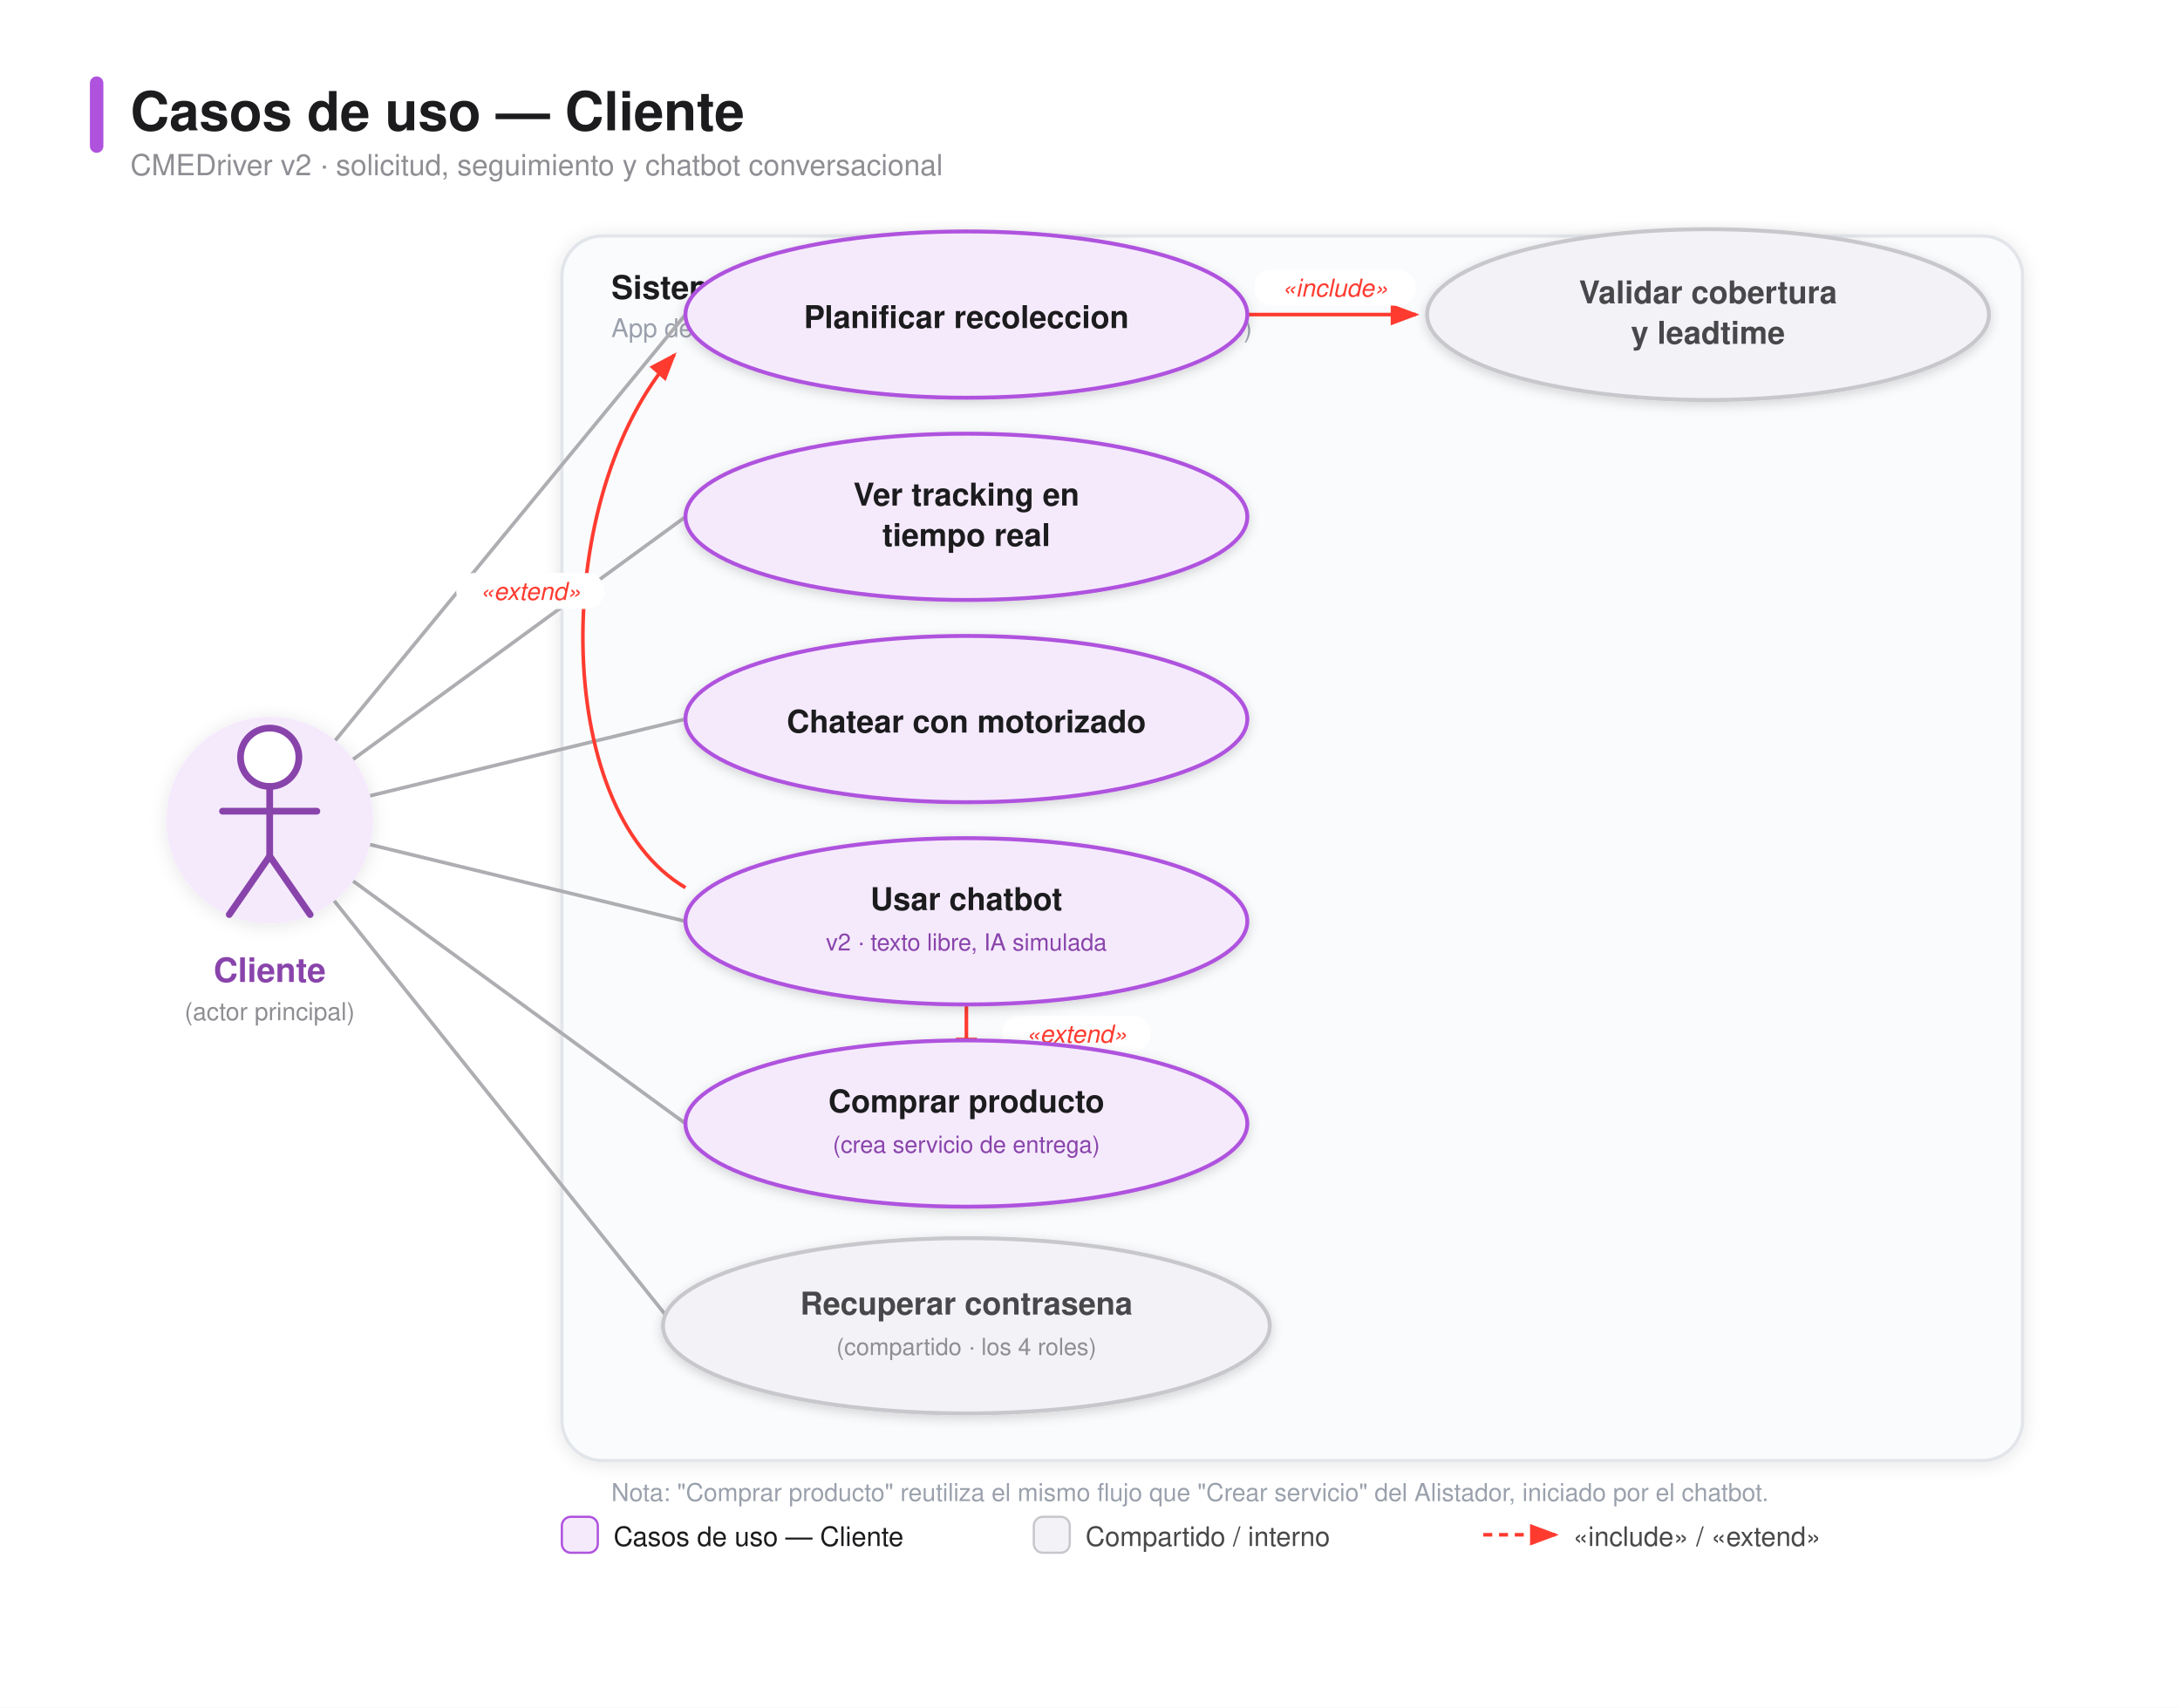
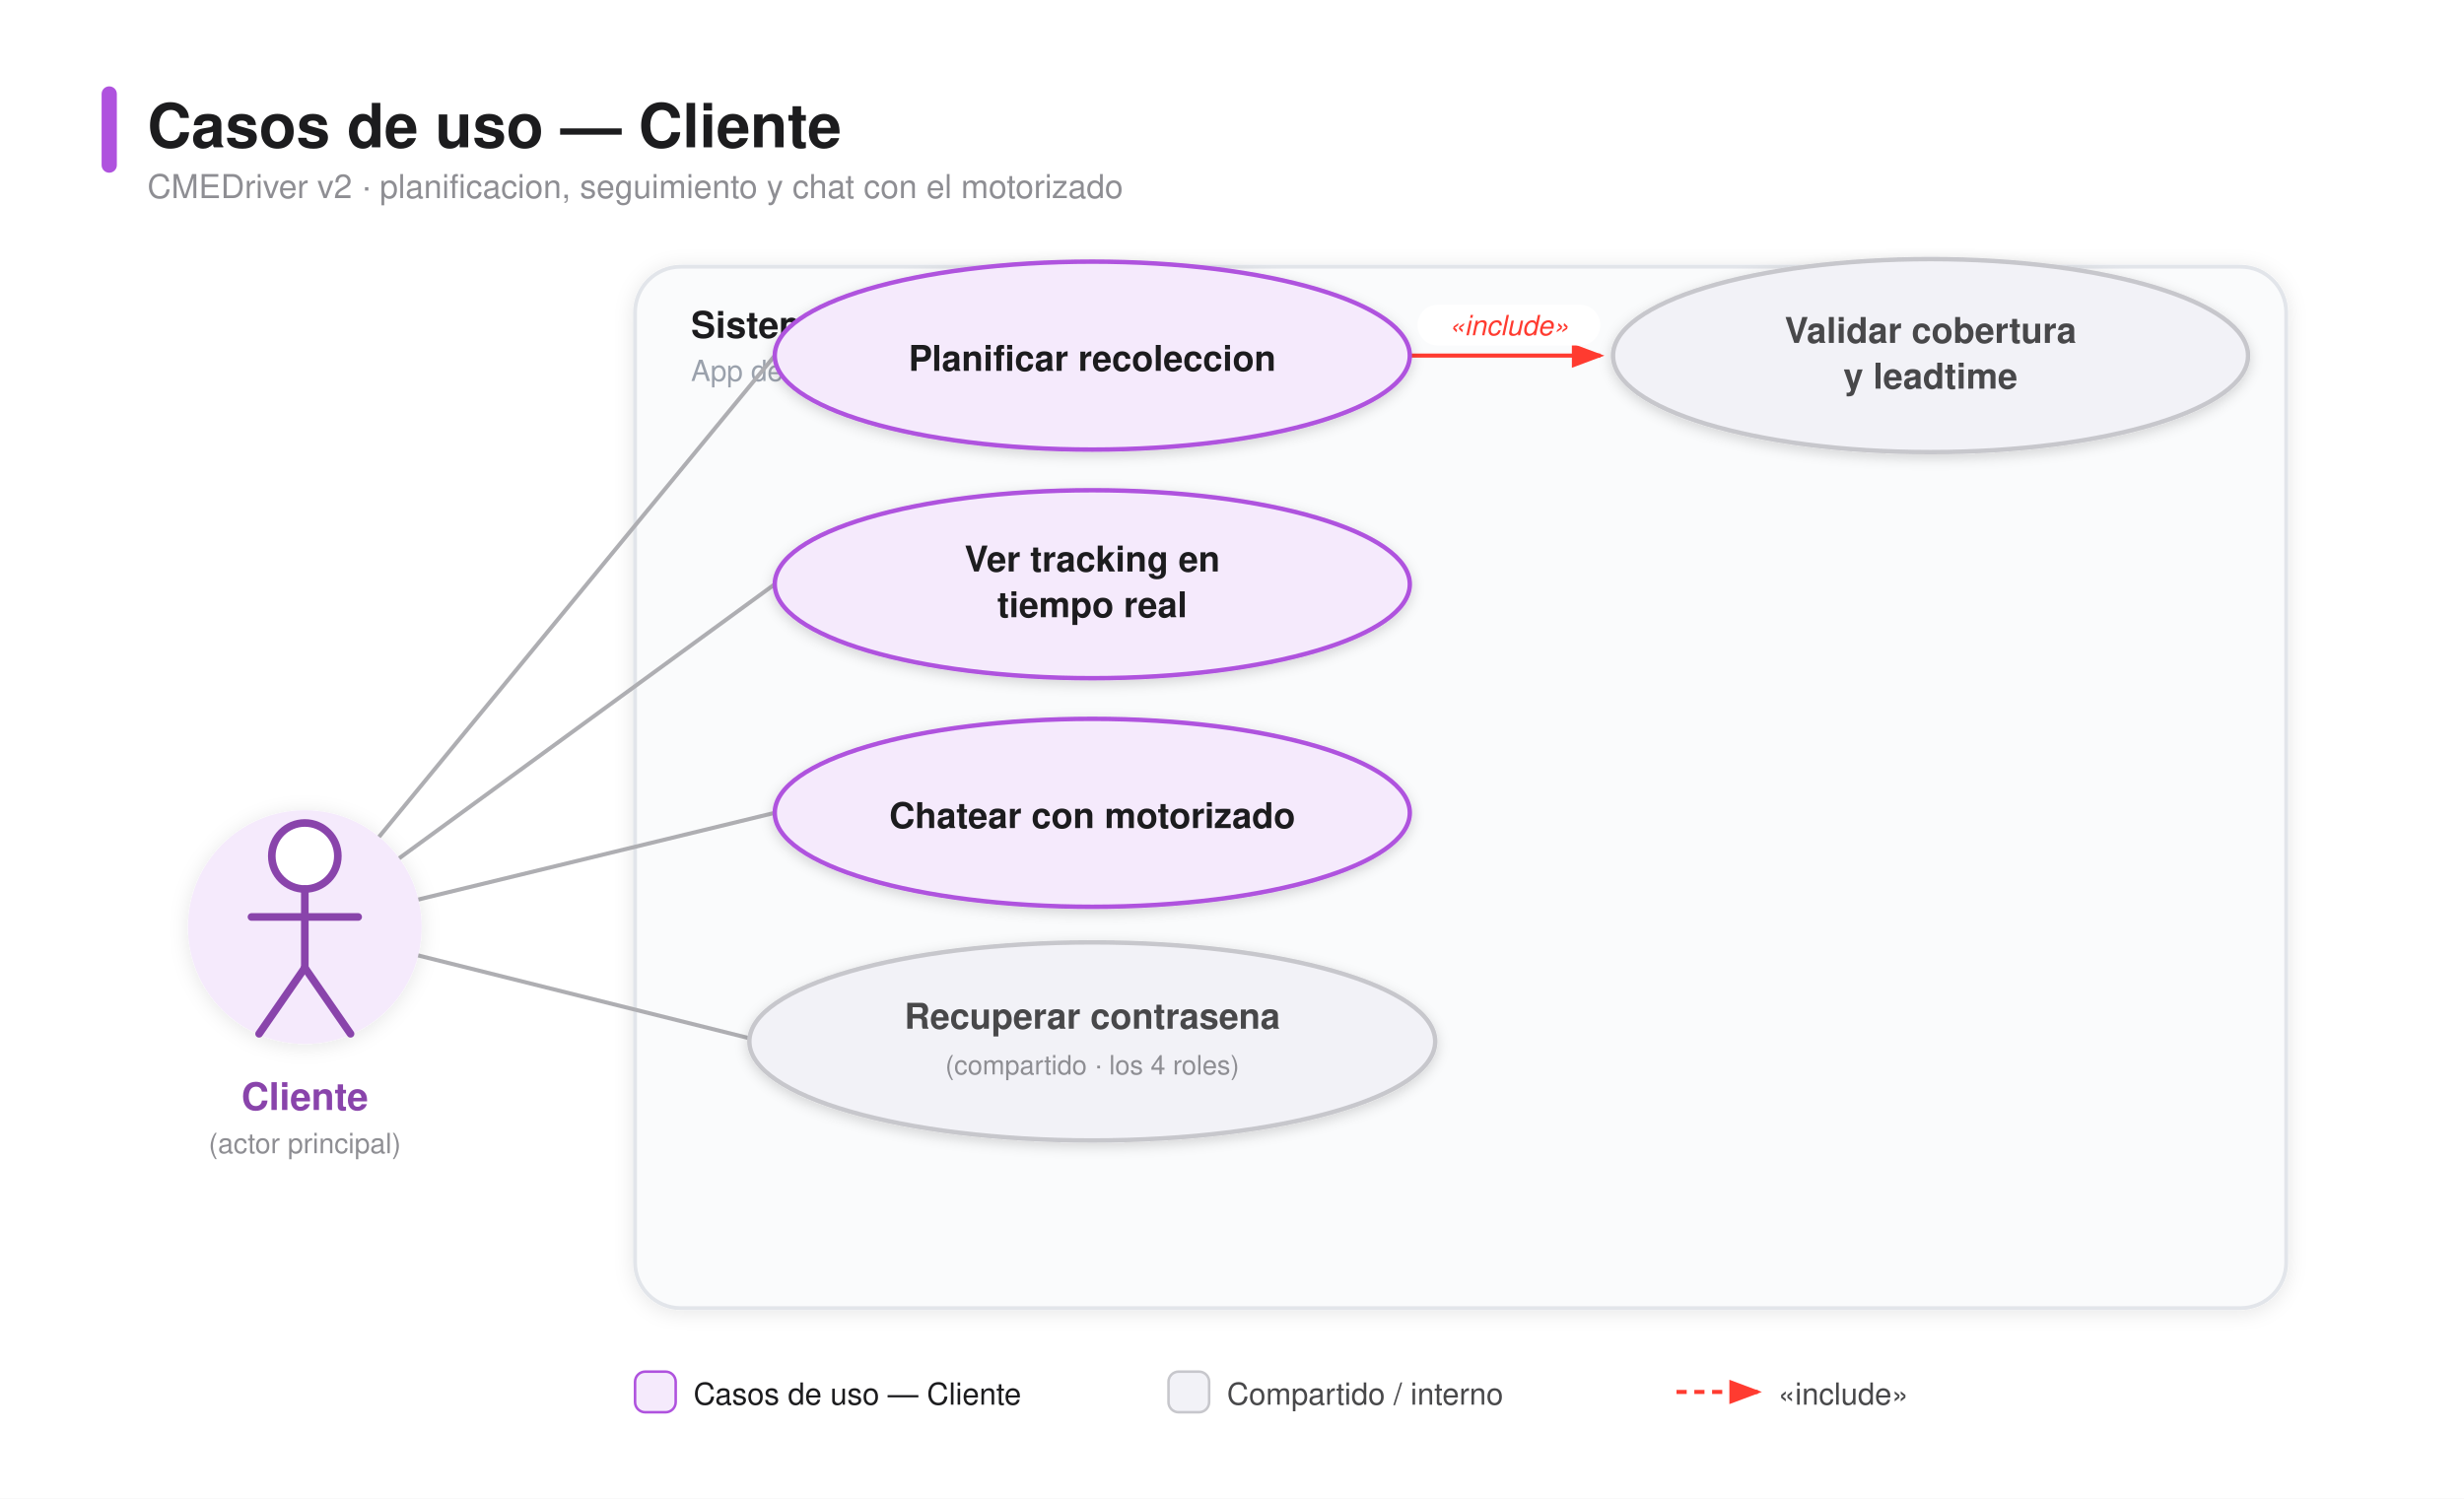
- <svg xmlns="http://www.w3.org/2000/svg" viewBox="0 0 970 760" font-family="-apple-system, BlinkMacSystemFont, 'Segoe UI', Helvetica, Arial, sans-serif">
+ <svg xmlns="http://www.w3.org/2000/svg" viewBox="0 0 970 590" font-family="-apple-system, BlinkMacSystemFont, 'Segoe UI', Helvetica, Arial, sans-serif">
  <defs>
    <filter id="shadow" x="-50%" y="-50%" width="200%" height="200%">
      <feDropShadow dx="0" dy="1.5" stdDeviation="2.5" flood-color="#1C1C1E" flood-opacity="0.16" />
    </filter>
    <filter id="shadowSoft" x="-50%" y="-50%" width="200%" height="200%">
      <feDropShadow dx="0" dy="1" stdDeviation="4" flood-color="#1C1C1E" flood-opacity="0.10" />
    </filter>
    <marker id="arrow" markerWidth="10" markerHeight="10" refX="7" refY="3" orient="auto">
      <path d="M0,0 L8,3 L0,6 Z" fill="#FF3B30" />
    </marker>
  </defs>
-   <rect x="0" y="0" width="970" height="760" fill="#ffffff" />
+   <rect x="0" y="0" width="970" height="590" fill="#ffffff" />
  <rect x="40" y="34" width="6" height="34" rx="3" fill="#AF52DE" />
  <text x="58" y="58" font-size="24" font-weight="700" fill="#1C1C1E">Casos de uso — Cliente</text>
-   <text x="58" y="78" font-size="13" fill="#8E8E93">CMEDriver v2 · solicitud, seguimiento y chatbot conversacional</text>
-   <rect x="250" y="105" width="650" height="545" rx="18" fill="#FAFBFC" stroke="#E2E5EA" stroke-width="1.5" filter="url(#shadowSoft)" />
+   <text x="58" y="78" font-size="13" fill="#8E8E93">CMEDriver v2 · planificacion, seguimiento y chat con el motorizado</text>
+   <rect x="250" y="105" width="650" height="410" rx="18" fill="#FAFBFC" stroke="#E2E5EA" stroke-width="1.5" filter="url(#shadowSoft)" />
  <text x="272" y="133" font-size="14.5" font-weight="700" fill="#1C1C1E">Sistema CMEDriver</text>
-   <text x="272" y="150" font-size="11.5" fill="#9AA1AC">App del cliente + WebSockets + chatbot (LLM simulado)</text>
+   <text x="272" y="150" font-size="11.5" fill="#9AA1AC">App del cliente + WebSockets</text>
  <g stroke="#AEAEB2" stroke-width="1.6" fill="none">
    <line x1="120" y1="365" x2="305" y2="140" />
    <line x1="120" y1="365" x2="305" y2="230" />
    <line x1="120" y1="365" x2="305" y2="320" />
-     <line x1="120" y1="365" x2="305" y2="410" />
-     <line x1="120" y1="365" x2="305" y2="500" />
-     <line x1="120" y1="365" x2="300" y2="590" />
+     <line x1="120" y1="365" x2="300" y2="410" />
  </g>
  <path d="M 555,140 C 590,140 600,140 630,140" stroke="#FF3B30" stroke-width="1.6" fill="none" marker-end="url(#arrow)" />
  <rect x="558" y="120" width="72" height="16" rx="8" fill="#ffffff" />
  <text x="594" y="132" text-anchor="middle" font-size="11" font-style="italic" fill="#FF3B30">«include»</text>
-   <path d="M 430,447 C 430,458 430,462 430,473" stroke="#FF3B30" stroke-width="1.6" fill="none" marker-end="url(#arrow)" />
-   <rect x="446" y="452" width="66" height="16" rx="8" fill="#ffffff" />
-   <text x="479" y="464" text-anchor="middle" font-size="11" font-style="italic" fill="#FF3B30">«extend»</text>
-   <path d="M 305,395 C 245,360 245,220 300,158" stroke="#FF3B30" stroke-width="1.6" fill="none" marker-end="url(#arrow)" />
-   <rect x="203" y="255" width="66" height="16" rx="8" fill="#ffffff" />
-   <text x="236" y="267" text-anchor="middle" font-size="11" font-style="italic" fill="#FF3B30">«extend»</text>
  <g font-size="14" fill="#1C1C1E" font-weight="600">
    <ellipse cx="430" cy="140" rx="125" ry="37" fill="#F5EAFC" stroke="#AF52DE" stroke-width="1.75" filter="url(#shadow)" />
    <text x="430" y="146" text-anchor="middle">Planificar recoleccion</text>
    <ellipse cx="430" cy="230" rx="125" ry="37" fill="#F5EAFC" stroke="#AF52DE" stroke-width="1.75" filter="url(#shadow)" />
    <text x="430" y="225" text-anchor="middle">Ver tracking en</text>
    <text x="430" y="243" text-anchor="middle">tiempo real</text>
    <ellipse cx="430" cy="320" rx="125" ry="37" fill="#F5EAFC" stroke="#AF52DE" stroke-width="1.75" filter="url(#shadow)" />
    <text x="430" y="326" text-anchor="middle">Chatear con motorizado</text>
-     <ellipse cx="430" cy="410" rx="125" ry="37" fill="#F5EAFC" stroke="#AF52DE" stroke-width="1.75" filter="url(#shadow)" />
-     <text x="430" y="405" text-anchor="middle">Usar chatbot</text>
-     <text x="430" y="423" text-anchor="middle" font-size="10.5" font-weight="500" fill="#8944AB">v2 · texto libre, IA simulada</text>
-     <ellipse cx="430" cy="500" rx="125" ry="37" fill="#F5EAFC" stroke="#AF52DE" stroke-width="1.75" filter="url(#shadow)" />
-     <text x="430" y="495" text-anchor="middle">Comprar producto</text>
-     <text x="430" y="513" text-anchor="middle" font-size="10.5" font-weight="500" fill="#8944AB">(crea servicio de entrega)</text>
-     <ellipse cx="430" cy="590" rx="135" ry="39" fill="#F2F2F7" stroke="#C7C7CC" stroke-width="1.75" filter="url(#shadow)" />
-     <text x="430" y="585" text-anchor="middle" fill="#48484A">Recuperar contrasena</text>
-     <text x="430" y="603" text-anchor="middle" font-size="10.5" font-weight="500" fill="#8E8E93">(compartido · los 4 roles)</text>
+     <ellipse cx="430" cy="410" rx="135" ry="39" fill="#F2F2F7" stroke="#C7C7CC" stroke-width="1.75" filter="url(#shadow)" />
+     <text x="430" y="405" text-anchor="middle" fill="#48484A">Recuperar contrasena</text>
+     <text x="430" y="423" text-anchor="middle" font-size="10.5" font-weight="500" fill="#8E8E93">(compartido · los 4 roles)</text>
    <ellipse cx="760" cy="140" rx="125" ry="38" fill="#F2F2F7" stroke="#C7C7CC" stroke-width="1.75" filter="url(#shadow)" />
    <text x="760" y="135" text-anchor="middle" fill="#48484A">Validar cobertura</text>
    <text x="760" y="153" text-anchor="middle" fill="#48484A">y leadtime</text>
  </g>
  <circle cx="120" cy="365" r="46" fill="#F5EAFC" filter="url(#shadowSoft)" />
  <g stroke="#8944AB" stroke-width="3" stroke-linecap="round" stroke-linejoin="round" fill="none">
    <circle cx="120" cy="337" r="13" fill="#ffffff" />
    <line x1="120" y1="350" x2="120" y2="381" />
    <line x1="99" y1="361" x2="141" y2="361" />
    <line x1="120" y1="381" x2="102" y2="407" />
    <line x1="120" y1="381" x2="138" y2="407" />
  </g>
  <text x="120" y="437" text-anchor="middle" font-size="15" font-weight="700" fill="#8944AB">Cliente</text>
  <text x="120" y="454" text-anchor="middle" font-size="11" fill="#8E8E93">(actor principal)</text>
  <g font-size="12" fill="#1C1C1E">
-     <rect x="250" y="675" width="16" height="16" rx="4" fill="#F5EAFC" stroke="#AF52DE" />
-     <text x="273" y="688">Casos de uso — Cliente</text>
-     <rect x="460" y="675" width="16" height="16" rx="4" fill="#F2F2F7" stroke="#C7C7CC" />
-     <text x="483" y="688" fill="#48484A">Compartido / interno</text>
-     <line x1="660" y1="683" x2="692" y2="683" stroke="#FF3B30" stroke-width="1.6" stroke-dasharray="4 3" marker-end="url(#arrow)" />
-     <text x="700" y="688" fill="#48484A">«include» / «extend»</text>
+     <rect x="250" y="540" width="16" height="16" rx="4" fill="#F5EAFC" stroke="#AF52DE" />
+     <text x="273" y="553">Casos de uso — Cliente</text>
+     <rect x="460" y="540" width="16" height="16" rx="4" fill="#F2F2F7" stroke="#C7C7CC" />
+     <text x="483" y="553" fill="#48484A">Compartido / interno</text>
+     <line x1="660" y1="548" x2="692" y2="548" stroke="#FF3B30" stroke-width="1.6" stroke-dasharray="4 3" marker-end="url(#arrow)" />
+     <text x="700" y="553" fill="#48484A">«include»</text>
  </g>
-   <text x="272" y="668" font-size="11" fill="#9AA1AC">Nota: "Comprar producto" reutiliza el mismo flujo que "Crear servicio" del Alistador, iniciado por el chatbot.</text>
</svg>
